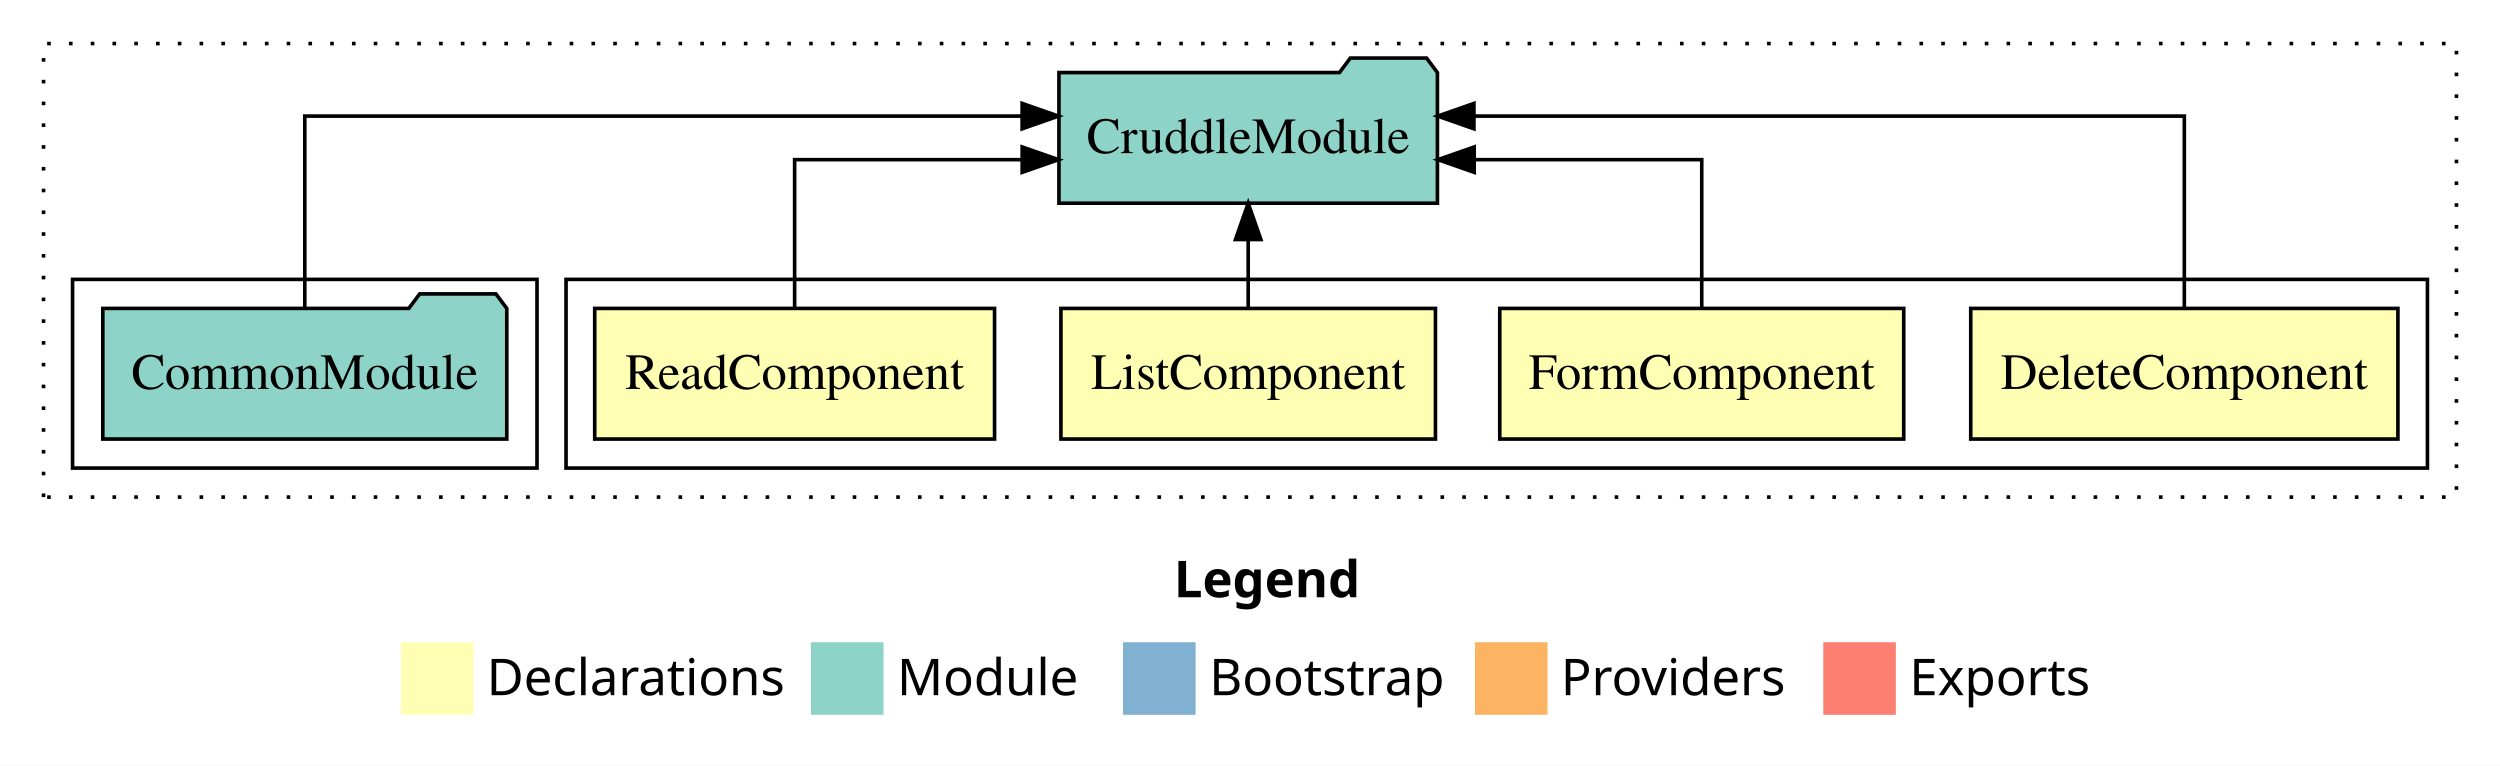
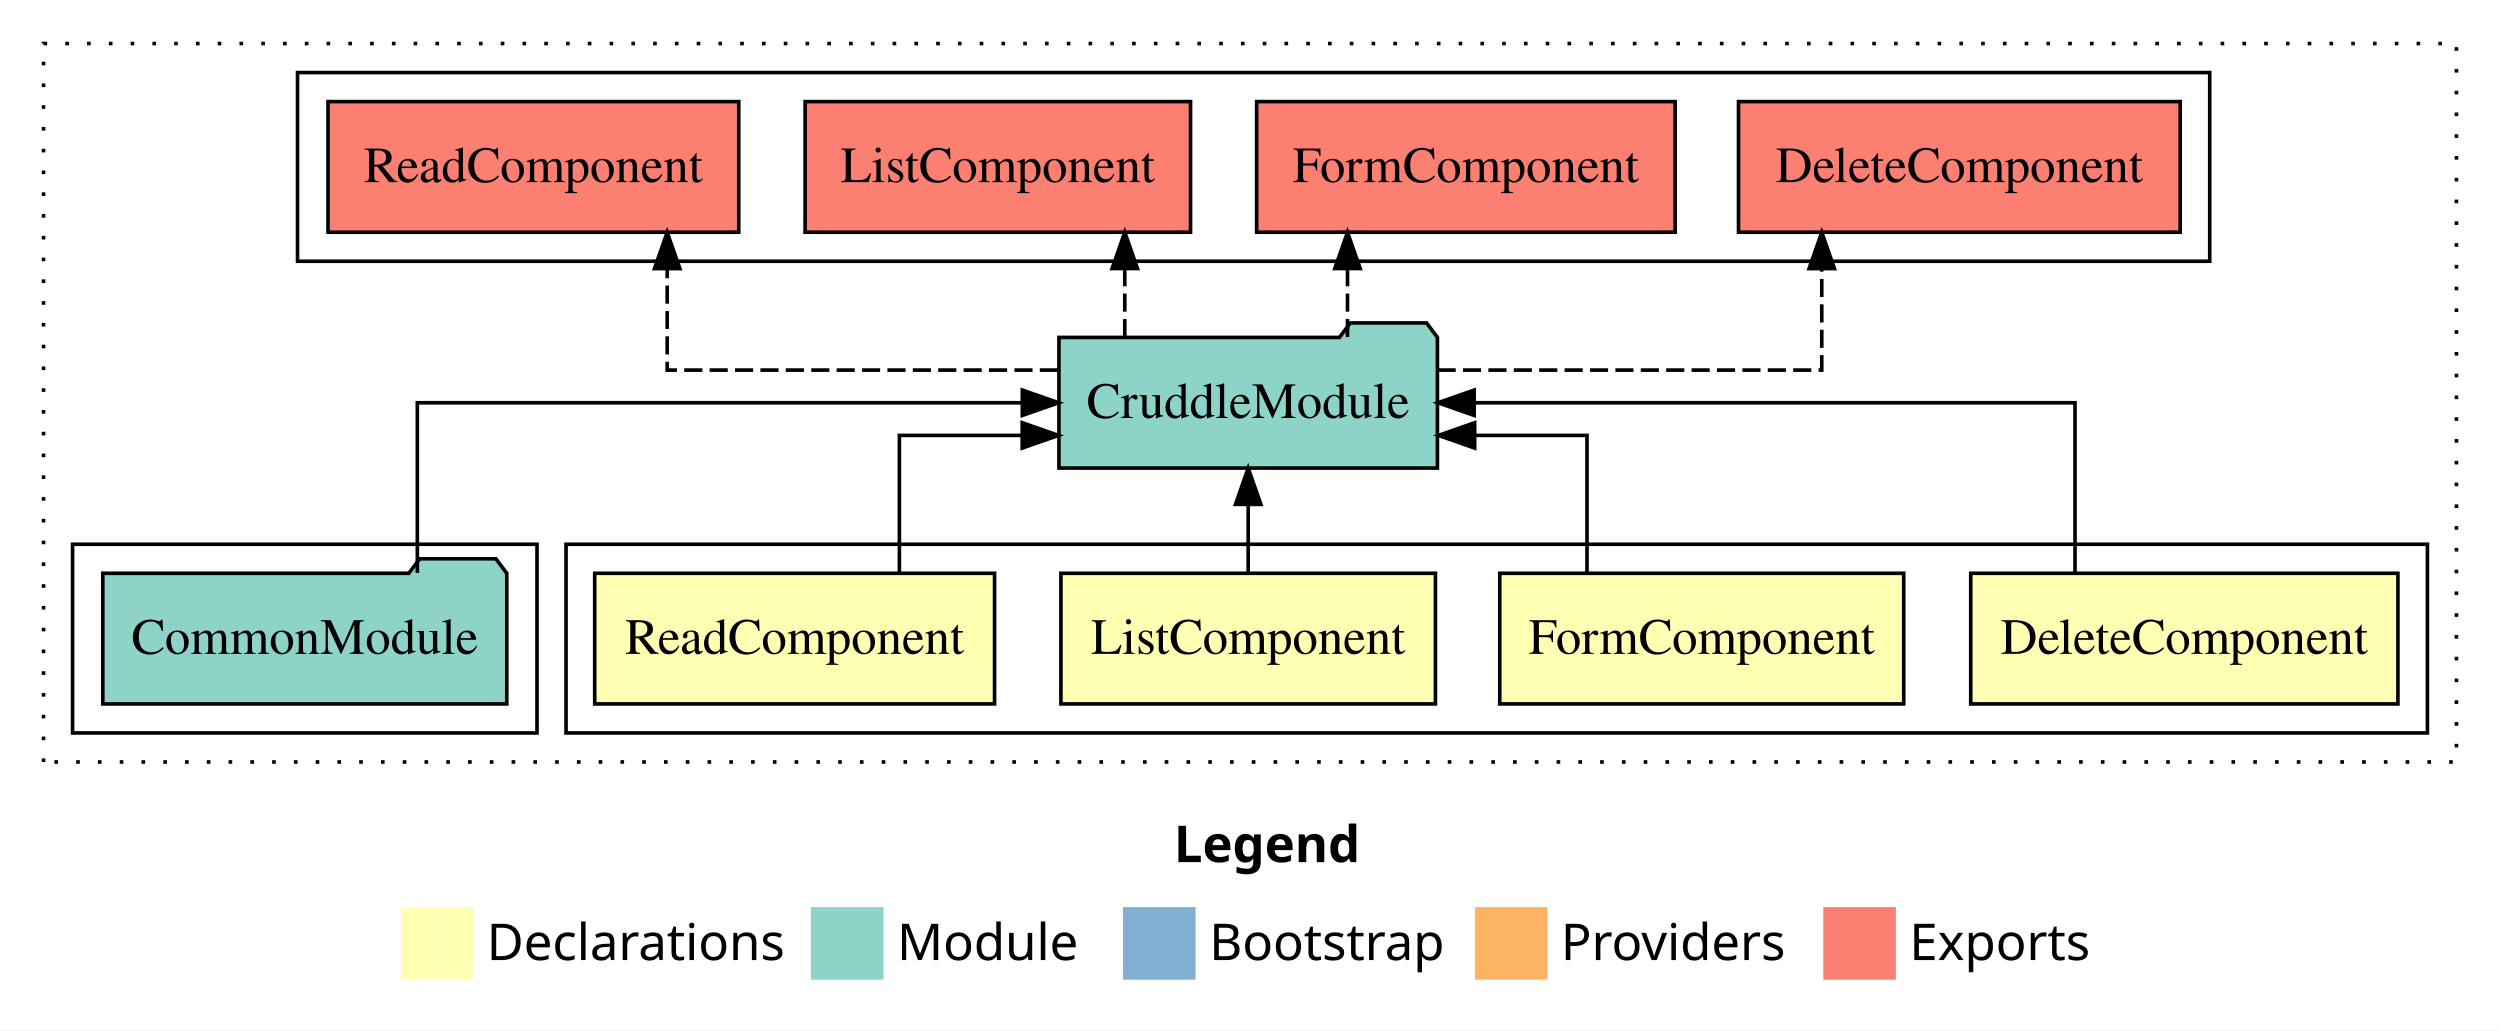
- <svg xmlns="http://www.w3.org/2000/svg" width="689pt" height="211pt" viewBox="0.00 0.00 689.00 211.00">
-   <g id="graph0" class="graph" transform="scale(1 1) rotate(0) translate(4 207)">
-     <polygon fill="#ffffff" stroke="transparent" points="-4,4 -4,-207 685,-207 685,4 -4,4" />
+ <svg xmlns="http://www.w3.org/2000/svg" width="689pt" height="284pt" viewBox="0.00 0.00 689.00 284.00">
+   <g id="graph0" class="graph" transform="scale(1 1) rotate(0) translate(4 280)">
+     <polygon fill="#ffffff" stroke="transparent" points="-4,4 -4,-280 685,-280 685,4 -4,4" />
    <text text-anchor="start" x="319.509" y="-42.4" font-family="sans-serif" font-weight="bold" font-size="14.00" fill="#000000">Legend</text>
    <polygon fill="#ffffb3" stroke="transparent" points="106.5,-10 106.5,-30 126.5,-30 126.5,-10 106.5,-10" />
    <text text-anchor="start" x="130.129" y="-15.4" font-family="sans-serif" font-size="14.00" fill="#000000">  Declarations</text>
    <polygon fill="#8dd3c7" stroke="transparent" points="219.5,-10 219.5,-30 239.5,-30 239.5,-10 219.5,-10" />
    <text text-anchor="start" x="243.225" y="-15.4" font-family="sans-serif" font-size="14.00" fill="#000000">  Module</text>
    <polygon fill="#80b1d3" stroke="transparent" points="305.5,-10 305.5,-30 325.5,-30 325.5,-10 305.5,-10" />
    <text text-anchor="start" x="329.281" y="-15.4" font-family="sans-serif" font-size="14.00" fill="#000000">  Bootstrap</text>
    <polygon fill="#fdb462" stroke="transparent" points="402.5,-10 402.5,-30 422.5,-30 422.5,-10 402.5,-10" />
    <text text-anchor="start" x="426.173" y="-15.4" font-family="sans-serif" font-size="14.00" fill="#000000">  Providers</text>
    <polygon fill="#fb8072" stroke="transparent" points="498.5,-10 498.5,-30 518.5,-30 518.5,-10 498.5,-10" />
    <text text-anchor="start" x="522.226" y="-15.4" font-family="sans-serif" font-size="14.00" fill="#000000">  Exports</text>
    <g id="clust1" class="cluster">
-       <polygon fill="none" stroke="#000000" stroke-dasharray="1,5" points="8,-70 8,-195 673,-195 673,-70 8,-70" />
+       <polygon fill="none" stroke="#000000" stroke-dasharray="1,5" points="8,-70 8,-268 673,-268 673,-70 8,-70" />
    </g>
    <g id="clust2" class="cluster">
      <polygon fill="none" stroke="#000000" points="152,-78 152,-130 665,-130 665,-78 152,-78" />
    </g>
    <g id="clust7" class="cluster">
      <polygon fill="none" stroke="#000000" points="16,-78 16,-130 144,-130 144,-78 16,-78" />
+     </g>
+     <g id="clust8" class="cluster">
+       <polygon fill="none" stroke="#000000" points="78,-208 78,-260 605,-260 605,-208 78,-208" />
    </g>
    <g id="node1" class="node">
      <polygon fill="#ffffb3" stroke="#000000" points="656.864,-122 539.136,-122 539.136,-86 656.864,-86 656.864,-122" />
      <text text-anchor="middle" x="598" y="-99.8" font-family="Times,serif" font-size="14.00" fill="#000000">DeleteComponent</text>
    </g>
    <g id="node5" class="node">
      <polygon fill="#8dd3c7" stroke="#000000" points="392.153,-187 389.153,-191 368.153,-191 365.153,-187 287.847,-187 287.847,-151 392.153,-151 392.153,-187" />
      <text text-anchor="middle" x="340" y="-164.8" font-family="Times,serif" font-size="14.00" fill="#000000">CruddleModule</text>
    </g>
    <g id="edge1" class="edge">
-       <path fill="none" stroke="#000000" d="M598,-122.284C598,-143.321 598,-175 598,-175 598,-175 402.21,-175 402.21,-175" />
-       <polygon fill="#000000" stroke="#000000" points="402.21,-171.5 392.21,-175 402.21,-178.5 402.21,-171.5" />
+       <path fill="none" stroke="#000000" d="M567.875,-122.106C567.875,-141.339 567.875,-169 567.875,-169 567.875,-169 402.279,-169 402.279,-169" />
+       <polygon fill="#000000" stroke="#000000" points="402.279,-165.5 392.279,-169 402.279,-172.5 402.279,-165.5" />
    </g>
    <g id="node2" class="node">
      <polygon fill="#ffffb3" stroke="#000000" points="520.667,-122 409.333,-122 409.333,-86 520.667,-86 520.667,-122" />
      <text text-anchor="middle" x="465" y="-99.8" font-family="Times,serif" font-size="14.00" fill="#000000">FormComponent</text>
    </g>
    <g id="edge2" class="edge">
-       <path fill="none" stroke="#000000" d="M465,-122.022C465,-139.373 465,-163 465,-163 465,-163 402.287,-163 402.287,-163" />
-       <polygon fill="#000000" stroke="#000000" points="402.287,-159.5 392.287,-163 402.287,-166.5 402.287,-159.5" />
+       <path fill="none" stroke="#000000" d="M433.375,-122.027C433.375,-138.398 433.375,-160 433.375,-160 433.375,-160 402.419,-160 402.419,-160" />
+       <polygon fill="#000000" stroke="#000000" points="402.419,-156.5 392.419,-160 402.419,-163.5 402.419,-156.5" />
    </g>
    <g id="node3" class="node">
      <polygon fill="#ffffb3" stroke="#000000" points="391.611,-122 288.389,-122 288.389,-86 391.611,-86 391.611,-122" />
      <text text-anchor="middle" x="340" y="-99.8" font-family="Times,serif" font-size="14.00" fill="#000000">ListComponent</text>
    </g>
    <g id="edge3" class="edge">
      <path fill="none" stroke="#000000" d="M340,-122.106C340,-122.106 340,-140.991 340,-140.991" />
      <polygon fill="#000000" stroke="#000000" points="336.5,-140.991 340,-150.991 343.5,-140.991 336.5,-140.991" />
    </g>
    <g id="node4" class="node">
      <polygon fill="#ffffb3" stroke="#000000" points="270.098,-122 159.902,-122 159.902,-86 270.098,-86 270.098,-122" />
      <text text-anchor="middle" x="215" y="-99.8" font-family="Times,serif" font-size="14.00" fill="#000000">ReadComponent</text>
    </g>
    <g id="edge4" class="edge">
-       <path fill="none" stroke="#000000" d="M215,-122.022C215,-139.373 215,-163 215,-163 215,-163 277.713,-163 277.713,-163" />
-       <polygon fill="#000000" stroke="#000000" points="277.713,-166.5 287.713,-163 277.713,-159.5 277.713,-166.5" />
+       <path fill="none" stroke="#000000" d="M243.872,-122.027C243.872,-138.398 243.872,-160 243.872,-160 243.872,-160 277.716,-160 277.716,-160" />
+       <polygon fill="#000000" stroke="#000000" points="277.716,-163.5 287.716,-160 277.716,-156.5 277.716,-163.5" />
+     </g>
+     <g id="node7" class="node">
+       <polygon fill="#fb8072" stroke="#000000" points="596.865,-252 475.135,-252 475.135,-216 596.865,-216 596.865,-252" />
+       <text text-anchor="middle" x="536" y="-229.8" font-family="Times,serif" font-size="14.00" fill="#000000">DeleteComponent </text>
+     </g>
+     <g id="edge6" class="edge">
+       <path fill="none" stroke="#000000" stroke-dasharray="5,2" d="M392.198,-178C438.242,-178 498.076,-178 498.076,-178 498.076,-178 498.076,-205.973 498.076,-205.973" />
+       <polygon fill="#000000" stroke="#000000" points="494.576,-205.973 498.076,-215.973 501.576,-205.973 494.576,-205.973" />
+     </g>
+     <g id="node8" class="node">
+       <polygon fill="#fb8072" stroke="#000000" points="457.666,-252 342.334,-252 342.334,-216 457.666,-216 457.666,-252" />
+       <text text-anchor="middle" x="400" y="-229.8" font-family="Times,serif" font-size="14.00" fill="#000000">FormComponent </text>
+     </g>
+     <g id="edge7" class="edge">
+       <path fill="none" stroke="#000000" stroke-dasharray="5,2" d="M367.372,-187.106C367.372,-187.106 367.372,-205.991 367.372,-205.991" />
+       <polygon fill="#000000" stroke="#000000" points="363.872,-205.991 367.372,-215.991 370.872,-205.991 363.872,-205.991" />
+     </g>
+     <g id="node9" class="node">
+       <polygon fill="#fb8072" stroke="#000000" points="324.111,-252 217.888,-252 217.888,-216 324.111,-216 324.111,-252" />
+       <text text-anchor="middle" x="271" y="-229.8" font-family="Times,serif" font-size="14.00" fill="#000000">ListComponent </text>
+     </g>
+     <g id="edge8" class="edge">
+       <path fill="none" stroke="#000000" stroke-dasharray="5,2" d="M305.99,-187.106C305.99,-187.106 305.99,-205.991 305.99,-205.991" />
+       <polygon fill="#000000" stroke="#000000" points="302.49,-205.991 305.99,-215.991 309.49,-205.991 302.49,-205.991" />
+     </g>
+     <g id="node10" class="node">
+       <polygon fill="#fb8072" stroke="#000000" points="199.599,-252 86.401,-252 86.401,-216 199.599,-216 199.599,-252" />
+       <text text-anchor="middle" x="143" y="-229.8" font-family="Times,serif" font-size="14.00" fill="#000000">ReadComponent </text>
+     </g>
+     <g id="edge9" class="edge">
+       <path fill="none" stroke="#000000" stroke-dasharray="5,2" d="M287.569,-178C240.87,-178 179.875,-178 179.875,-178 179.875,-178 179.875,-205.973 179.875,-205.973" />
+       <polygon fill="#000000" stroke="#000000" points="176.375,-205.973 179.875,-215.973 183.375,-205.973 176.375,-205.973" />
    </g>
    <g id="node6" class="node">
      <polygon fill="#8dd3c7" stroke="#000000" points="135.668,-122 132.668,-126 111.668,-126 108.668,-122 24.332,-122 24.332,-86 135.668,-86 135.668,-122" />
      <text text-anchor="middle" x="80" y="-99.8" font-family="Times,serif" font-size="14.00" fill="#000000">CommonModule</text>
    </g>
    <g id="edge5" class="edge">
-       <path fill="none" stroke="#000000" d="M80,-122.284C80,-143.321 80,-175 80,-175 80,-175 277.698,-175 277.698,-175" />
-       <polygon fill="#000000" stroke="#000000" points="277.698,-178.5 287.698,-175 277.698,-171.5 277.698,-178.5" />
+       <path fill="none" stroke="#000000" d="M111.017,-122.106C111.017,-141.339 111.017,-169 111.017,-169 111.017,-169 277.754,-169 277.754,-169" />
+       <polygon fill="#000000" stroke="#000000" points="277.754,-172.5 287.754,-169 277.754,-165.5 277.754,-172.5" />
    </g>
  </g>
</svg>
